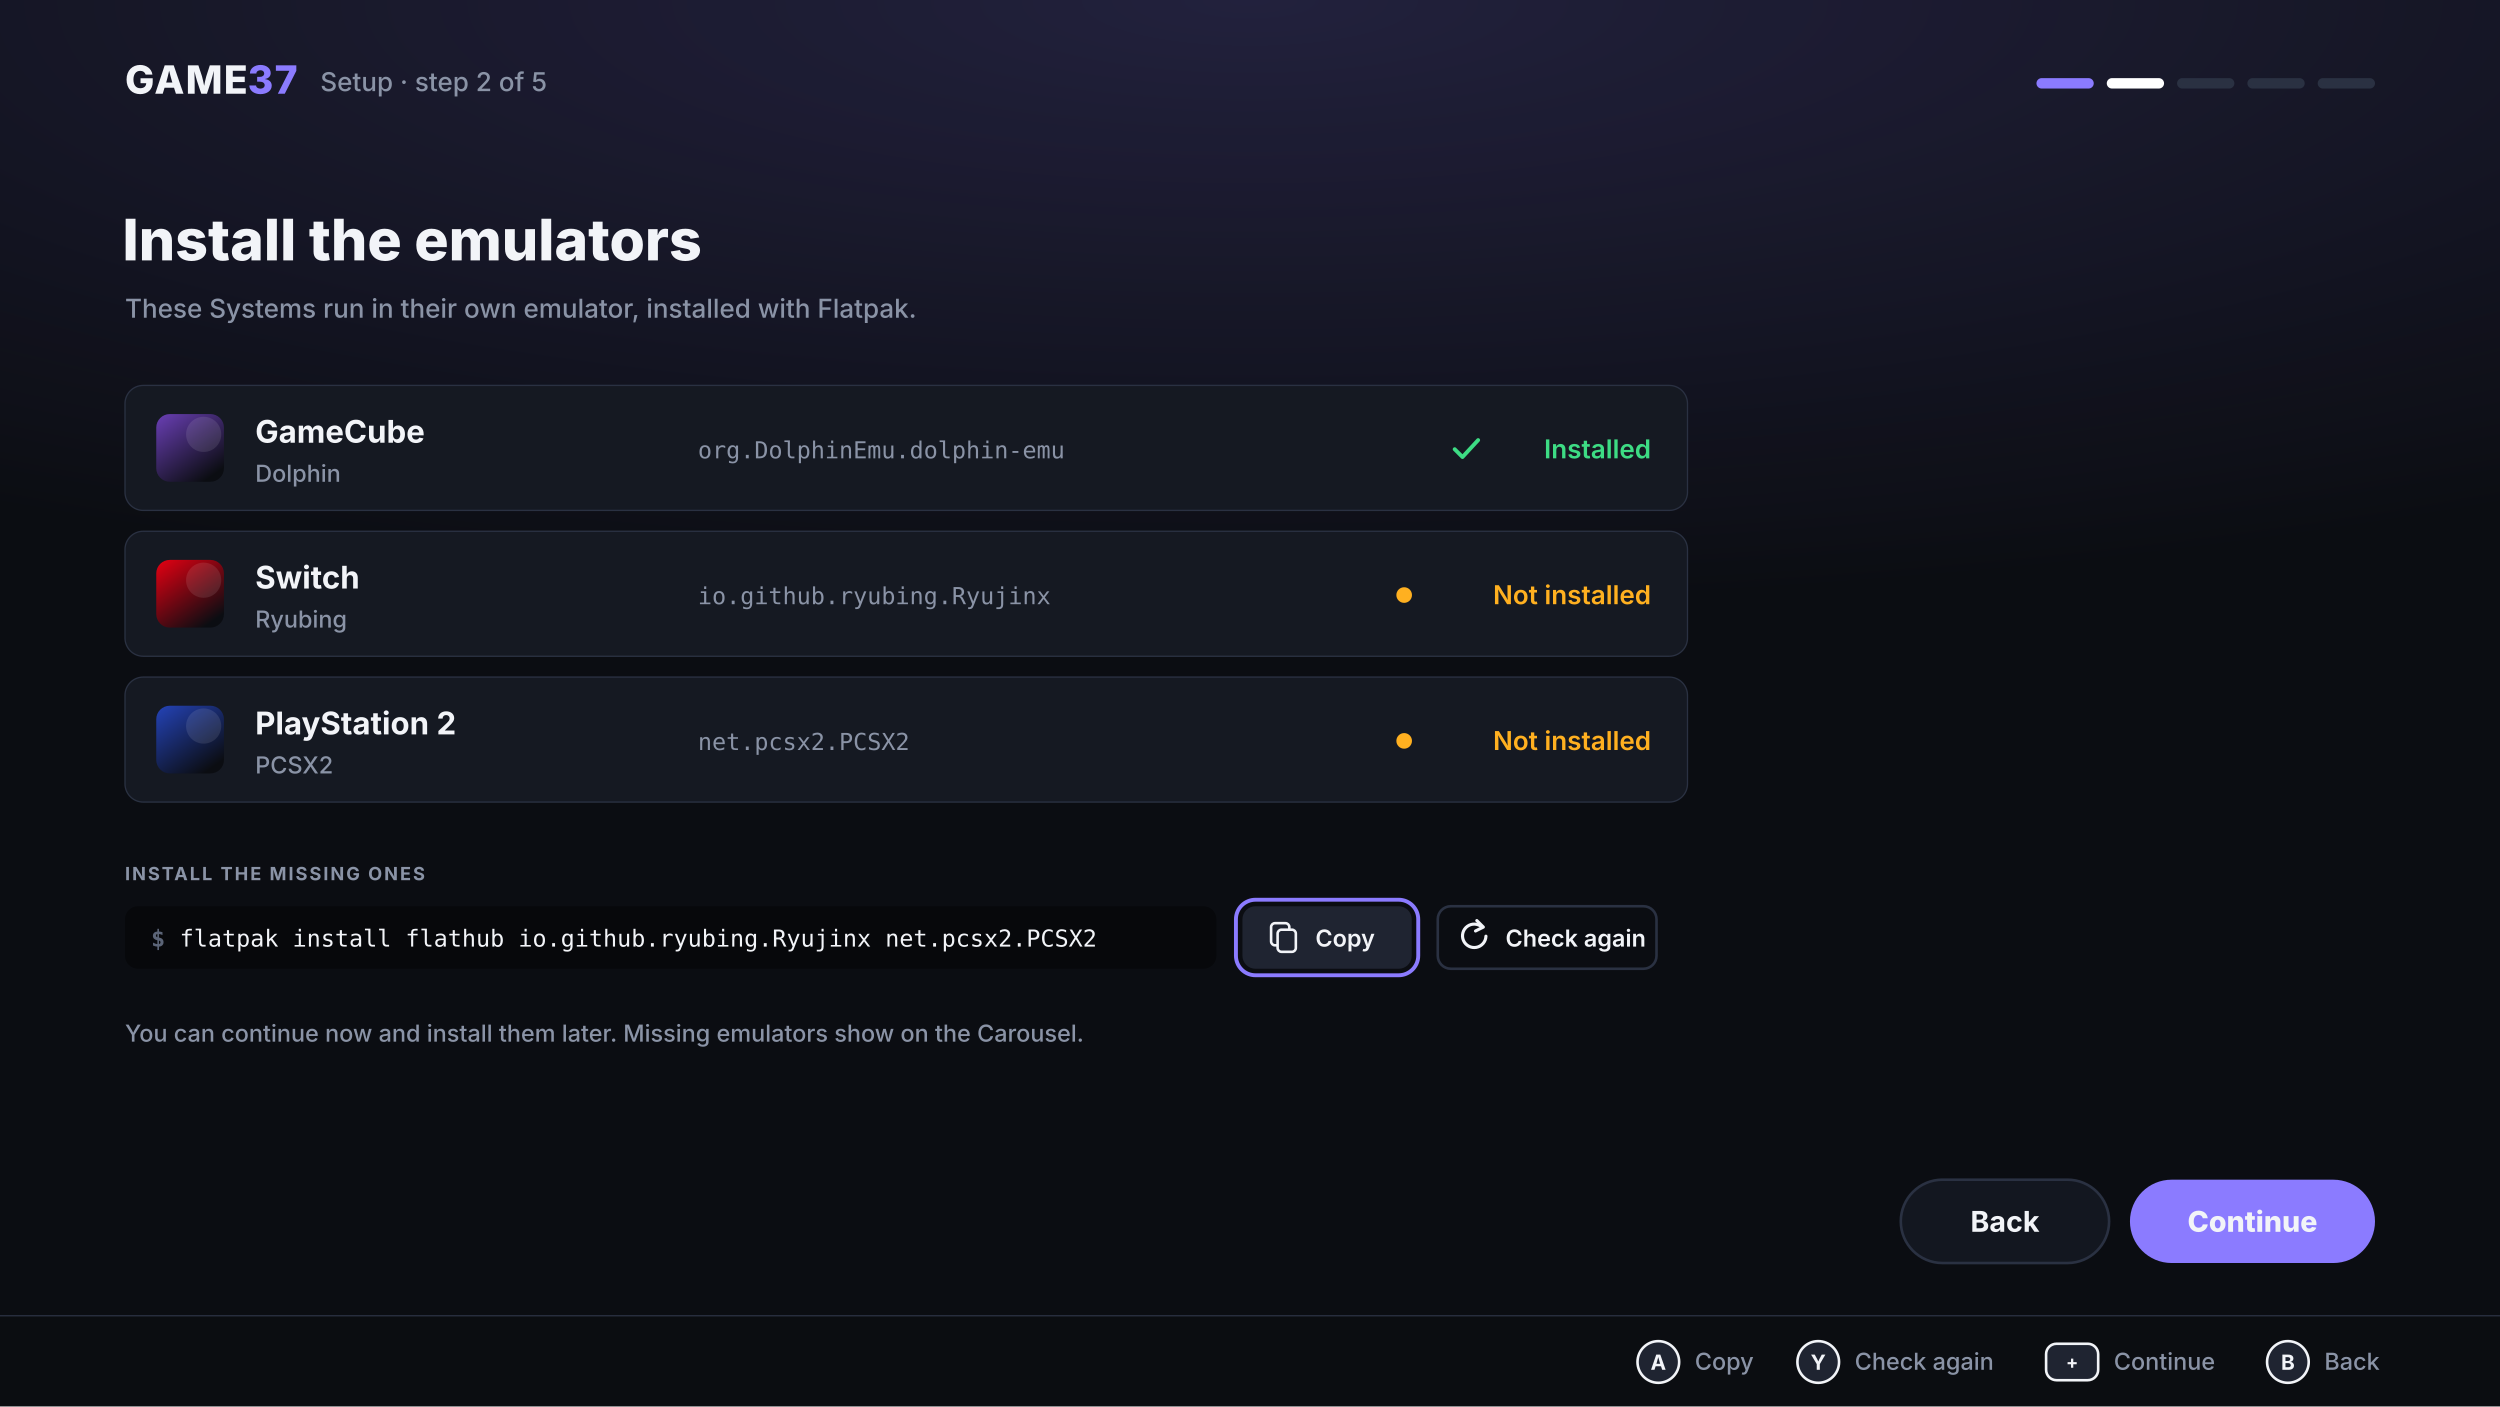
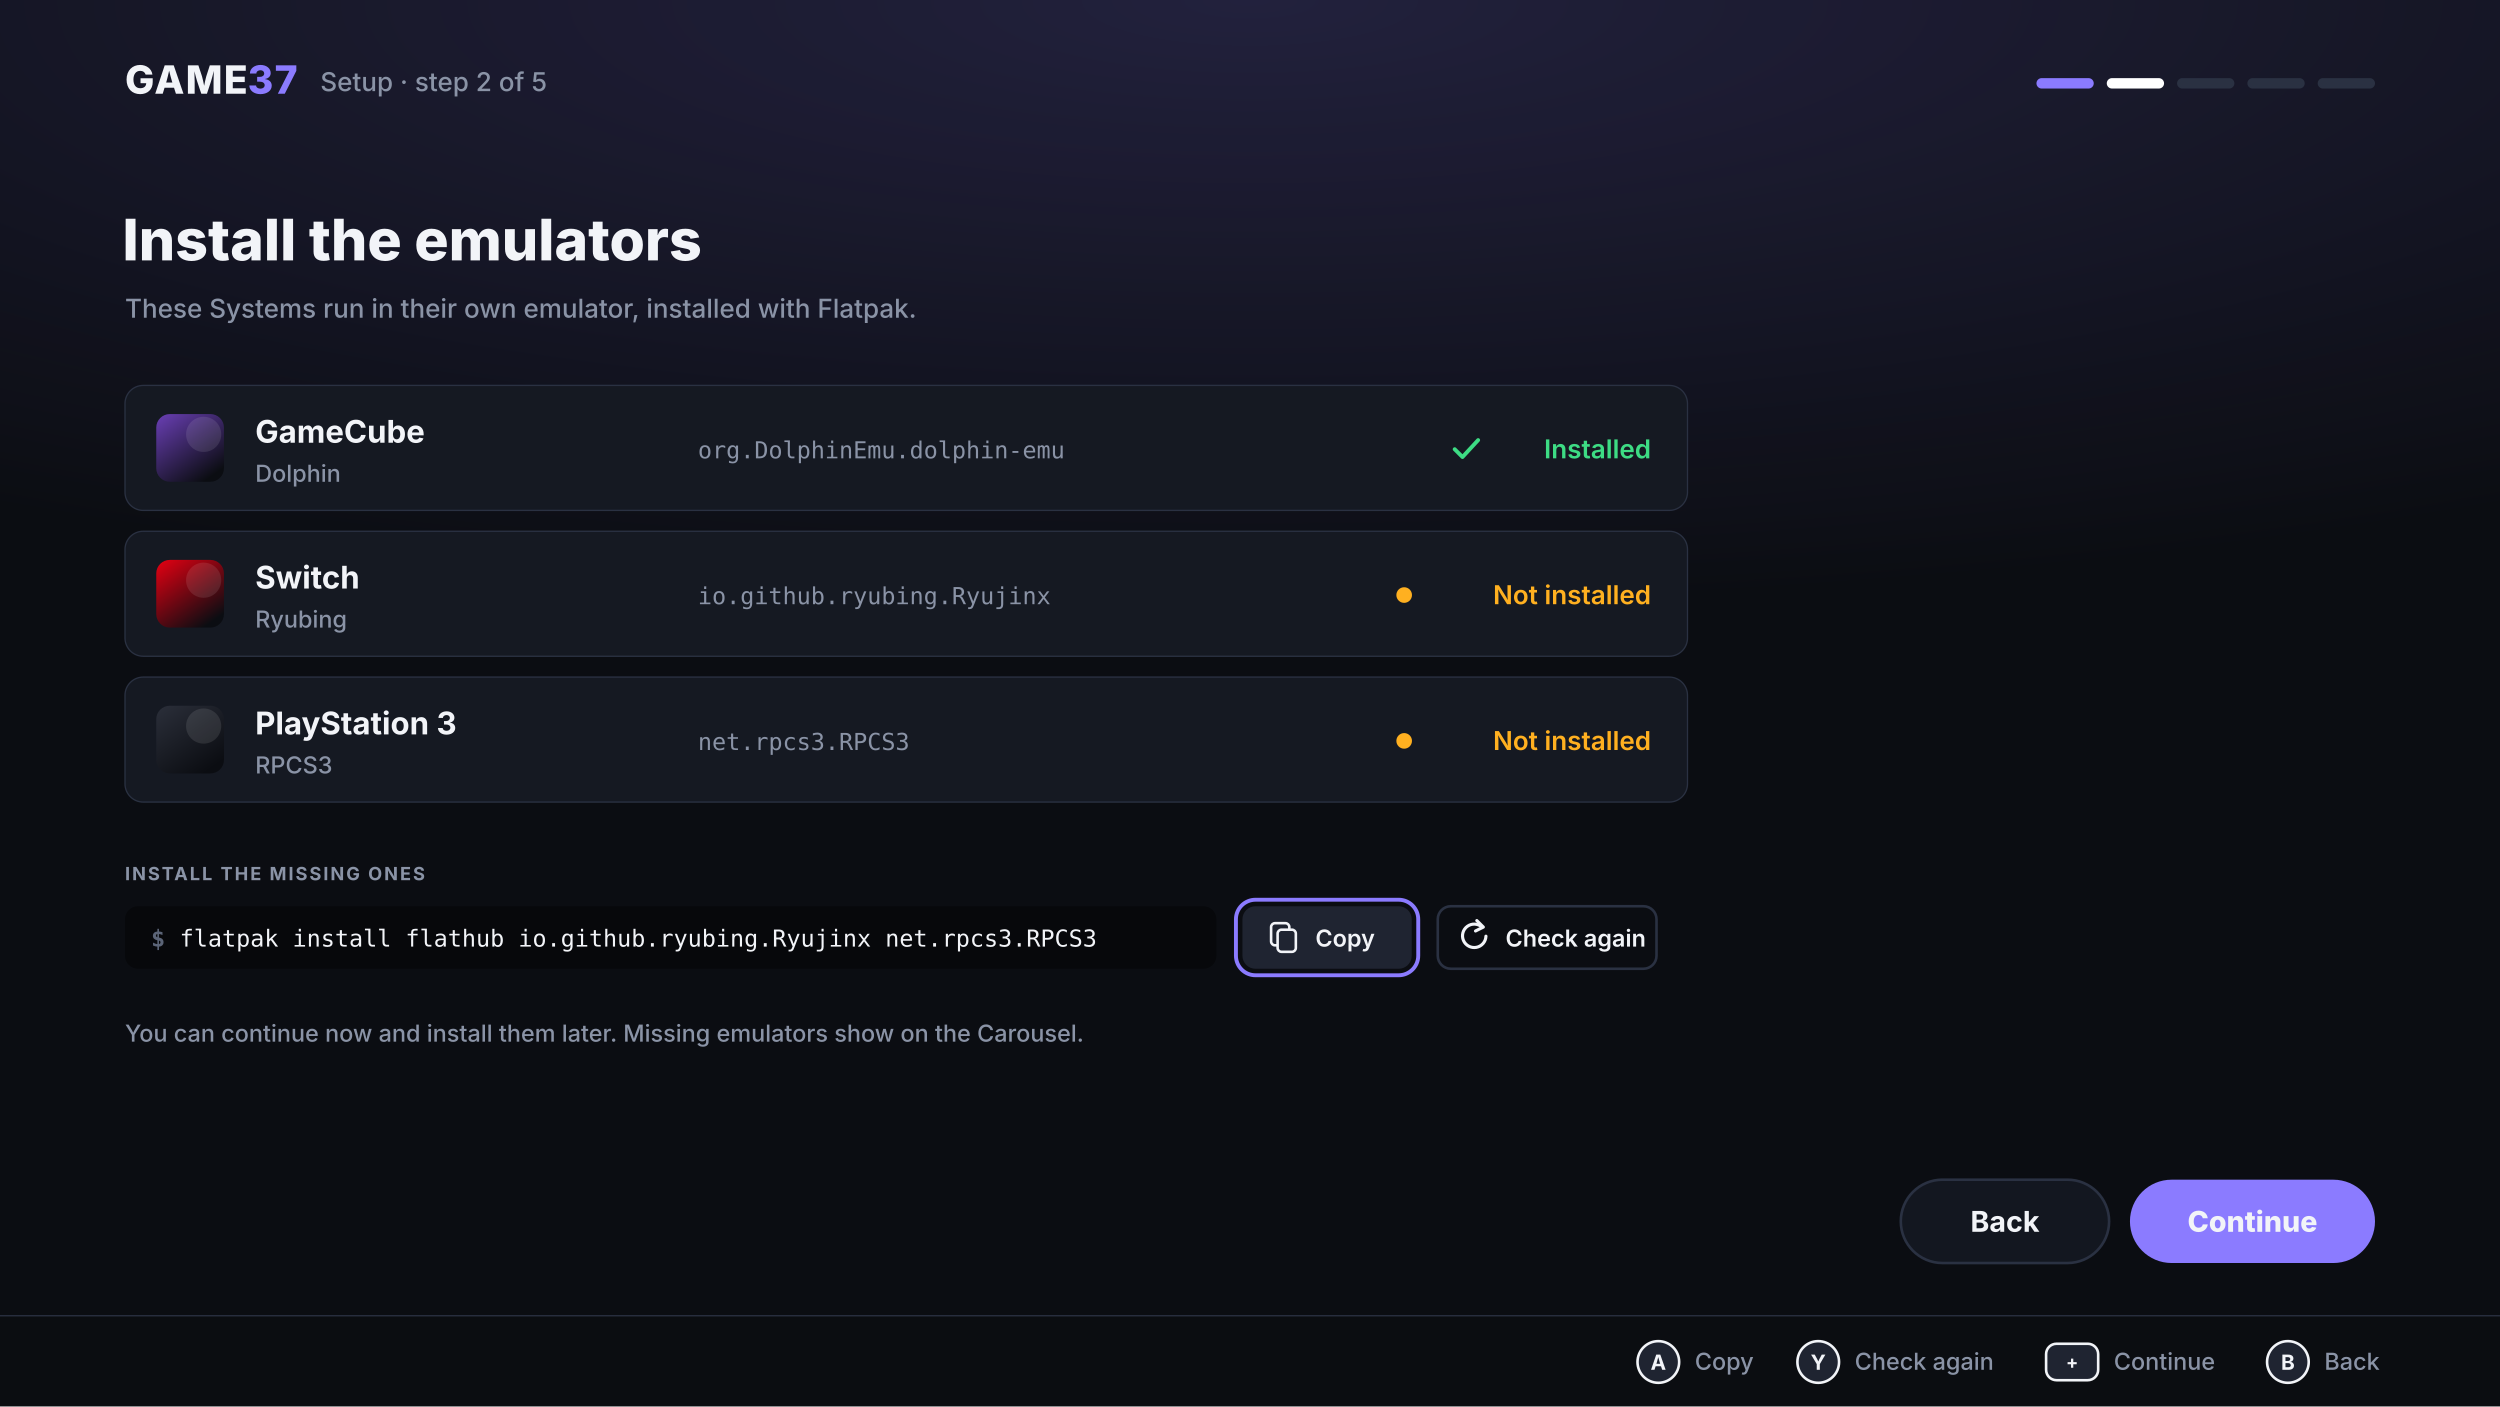
<svg xmlns="http://www.w3.org/2000/svg" width="1920" height="1080" viewBox="0 0 1920 1080">
  <defs>
    <radialGradient id="rg1" cx="0.5" cy="0" r="0.9">
      <stop offset="0" stop-color="#8B7BFF" stop-opacity="0.18" />
      <stop offset="1" stop-color="#8B7BFF" stop-opacity="0" />
    </radialGradient>
    <linearGradient id="lg2" x1="0" y1="0" x2="0.7" y2="1">
      <stop offset="0" stop-color="#6A3FB5" stop-opacity="1" />
      <stop offset="1" stop-color="#0B0D12" stop-opacity="1" />
    </linearGradient>
    <linearGradient id="lg3" x1="0" y1="0" x2="0.7" y2="1">
      <stop offset="0" stop-color="#E60012" stop-opacity="1" />
      <stop offset="1" stop-color="#0B0D12" stop-opacity="1" />
    </linearGradient>
    <linearGradient id="lg4" x1="0" y1="0" x2="0.7" y2="1">
-       <stop offset="0" stop-color="#2443B8" stop-opacity="1" />
+       <stop offset="0" stop-color="#2B2F3A" stop-opacity="1" />
      <stop offset="1" stop-color="#0B0D12" stop-opacity="1" />
    </linearGradient>
  </defs>
  <rect x="0.0" y="0.0" width="1920.0" height="1080.0" rx="0" fill="#0B0D12" fill-opacity="1" />
  <rect x="0.0" y="0.0" width="1920.0" height="520.0" rx="0" fill="url(#rg1)" fill-opacity="1" />
  <text x="96" y="72" font-family="Inter, 'Helvetica Neue', Arial, sans-serif" font-size="30" font-weight="800" fill="#F2F4F8" letter-spacing="1">GAME<tspan fill="#8B7BFF">37</tspan>
  </text>
  <text x="246.0" y="70.0" font-family="Inter, 'Helvetica Neue', Arial, sans-serif" font-size="20" font-weight="500" fill="#8A93A6" fill-opacity="1" text-anchor="start" letter-spacing="0">Setup · step 2 of 5</text>
  <rect x="1564.0" y="60.0" width="44.0" height="8.0" rx="4" fill="#8B7BFF" fill-opacity="1" />
  <rect x="1618.0" y="60.0" width="44.0" height="8.0" rx="4" fill="#FFFFFF" fill-opacity="1" />
  <rect x="1672.0" y="60.0" width="44.0" height="8.0" rx="4" fill="#2A3142" fill-opacity="1" />
  <rect x="1726.0" y="60.0" width="44.0" height="8.0" rx="4" fill="#2A3142" fill-opacity="1" />
  <rect x="1780.0" y="60.0" width="44.0" height="8.0" rx="4" fill="#2A3142" fill-opacity="1" />
  <text x="94.0" y="200.0" font-family="Inter, 'Helvetica Neue', Arial, sans-serif" font-size="44" font-weight="800" fill="#F2F4F8" fill-opacity="1" text-anchor="start" letter-spacing="0">Install the emulators</text>
  <text x="96.0" y="244.0" font-family="Inter, 'Helvetica Neue', Arial, sans-serif" font-size="20" font-weight="500" fill="#8A93A6" fill-opacity="1" text-anchor="start" letter-spacing="0">These Systems run in their own emulator, installed with Flatpak.</text>
  <rect x="96.0" y="296.0" width="1200.0" height="96.0" rx="14" fill="#151922" fill-opacity="1" stroke="#2A3142" stroke-width="1" />
  <rect x="120.0" y="318.0" width="52.0" height="52.0" rx="10.4" fill="url(#lg2)" fill-opacity="1" />
  <circle cx="156.4" cy="333.6" r="13.5" fill="#FFFFFF" fill-opacity="0.1" />
  <text x="196.0" y="340.0" font-family="Inter, 'Helvetica Neue', Arial, sans-serif" font-size="24" font-weight="700" fill="#F2F4F8" fill-opacity="1" text-anchor="start" letter-spacing="0">GameCube</text>
  <text x="196.0" y="370.0" font-family="Inter, 'Helvetica Neue', Arial, sans-serif" font-size="18" font-weight="500" fill="#8A93A6" fill-opacity="1" text-anchor="start" letter-spacing="0">Dolphin</text>
  <text x="536.0" y="352.0" font-family="'JetBrains Mono', 'DejaVu Sans Mono', monospace" font-size="18" font-weight="500" fill="#8A93A6" fill-opacity="1" text-anchor="start" letter-spacing="0">org.DolphinEmu.dolphin-emu</text>
  <text x="1268.0" y="352.0" font-family="Inter, 'Helvetica Neue', Arial, sans-serif" font-size="20" font-weight="600" fill="#3DDC84" fill-opacity="1" text-anchor="end" letter-spacing="0">Installed</text>
  <path d="M1117.2,345 l6,6 l12,-13" fill="none" stroke="#3DDC84" stroke-width="3" stroke-linecap="round" stroke-linejoin="round" />
  <rect x="96.0" y="408.0" width="1200.0" height="96.0" rx="14" fill="#151922" fill-opacity="1" stroke="#2A3142" stroke-width="1" />
  <rect x="120.0" y="430.0" width="52.0" height="52.0" rx="10.4" fill="url(#lg3)" fill-opacity="1" />
  <circle cx="156.4" cy="445.6" r="13.5" fill="#FFFFFF" fill-opacity="0.1" />
  <text x="196.0" y="452.0" font-family="Inter, 'Helvetica Neue', Arial, sans-serif" font-size="24" font-weight="700" fill="#F2F4F8" fill-opacity="1" text-anchor="start" letter-spacing="0">Switch</text>
  <text x="196.0" y="482.0" font-family="Inter, 'Helvetica Neue', Arial, sans-serif" font-size="18" font-weight="500" fill="#8A93A6" fill-opacity="1" text-anchor="start" letter-spacing="0">Ryubing</text>
  <text x="536.0" y="464.0" font-family="'JetBrains Mono', 'DejaVu Sans Mono', monospace" font-size="18" font-weight="500" fill="#8A93A6" fill-opacity="1" text-anchor="start" letter-spacing="0">io.github.ryubing.Ryujinx</text>
  <text x="1268.0" y="464.0" font-family="Inter, 'Helvetica Neue', Arial, sans-serif" font-size="20" font-weight="600" fill="#FFB020" fill-opacity="1" text-anchor="end" letter-spacing="0">Not installed</text>
  <circle cx="1078.4" cy="457.0" r="6.0" fill="#FFB020" fill-opacity="1" />
  <rect x="96.0" y="520.0" width="1200.0" height="96.0" rx="14" fill="#151922" fill-opacity="1" stroke="#2A3142" stroke-width="1" />
  <rect x="120.0" y="542.0" width="52.0" height="52.0" rx="10.4" fill="url(#lg4)" fill-opacity="1" />
  <circle cx="156.4" cy="557.6" r="13.5" fill="#FFFFFF" fill-opacity="0.1" />
-   <text x="196.0" y="564.0" font-family="Inter, 'Helvetica Neue', Arial, sans-serif" font-size="24" font-weight="700" fill="#F2F4F8" fill-opacity="1" text-anchor="start" letter-spacing="0">PlayStation 2</text>
-   <text x="196.0" y="594.0" font-family="Inter, 'Helvetica Neue', Arial, sans-serif" font-size="18" font-weight="500" fill="#8A93A6" fill-opacity="1" text-anchor="start" letter-spacing="0">PCSX2</text>
-   <text x="536.0" y="576.0" font-family="'JetBrains Mono', 'DejaVu Sans Mono', monospace" font-size="18" font-weight="500" fill="#8A93A6" fill-opacity="1" text-anchor="start" letter-spacing="0">net.pcsx2.PCSX2</text>
+   <text x="196.0" y="564.0" font-family="Inter, 'Helvetica Neue', Arial, sans-serif" font-size="24" font-weight="700" fill="#F2F4F8" fill-opacity="1" text-anchor="start" letter-spacing="0">PlayStation 3</text>
+   <text x="196.0" y="594.0" font-family="Inter, 'Helvetica Neue', Arial, sans-serif" font-size="18" font-weight="500" fill="#8A93A6" fill-opacity="1" text-anchor="start" letter-spacing="0">RPCS3</text>
+   <text x="536.0" y="576.0" font-family="'JetBrains Mono', 'DejaVu Sans Mono', monospace" font-size="18" font-weight="500" fill="#8A93A6" fill-opacity="1" text-anchor="start" letter-spacing="0">net.rpcs3.RPCS3</text>
  <text x="1268.0" y="576.0" font-family="Inter, 'Helvetica Neue', Arial, sans-serif" font-size="20" font-weight="600" fill="#FFB020" fill-opacity="1" text-anchor="end" letter-spacing="0">Not installed</text>
  <circle cx="1078.4" cy="569.0" r="6.0" fill="#FFB020" fill-opacity="1" />
  <text x="96.0" y="676.0" font-family="Inter, 'Helvetica Neue', Arial, sans-serif" font-size="14" font-weight="700" fill="#8A93A6" fill-opacity="1" text-anchor="start" letter-spacing="1.5">INSTALL THE MISSING ONES</text>
  <rect x="96.0" y="696.0" width="838.2" height="48.0" rx="10" fill="#000000" fill-opacity="0.4" />
  <text x="116.0" y="727.0" font-family="'JetBrains Mono', 'DejaVu Sans Mono', monospace" font-size="18" font-weight="600" fill="#5B6477" fill-opacity="1" text-anchor="start" letter-spacing="0">$</text>
-   <text x="138.0" y="727.0" font-family="'JetBrains Mono', 'DejaVu Sans Mono', monospace" font-size="18" font-weight="500" fill="#F2F4F8" fill-opacity="1" text-anchor="start" letter-spacing="0">flatpak install flathub io.github.ryubing.Ryujinx net.pcsx2.PCSX2</text>
+   <text x="138.0" y="727.0" font-family="'JetBrains Mono', 'DejaVu Sans Mono', monospace" font-size="18" font-weight="500" fill="#F2F4F8" fill-opacity="1" text-anchor="start" letter-spacing="0">flatpak install flathub io.github.ryubing.Ryujinx net.rpcs3.RPCS3</text>
  <rect x="949.2" y="691.0" width="140.0" height="58.0" rx="15" fill="none" fill-opacity="1" stroke="#8B7BFF" stroke-width="3" />
  <rect x="954.2" y="696.0" width="130.0" height="48.0" rx="10" fill="#1F2431" fill-opacity="1" />
  <rect x="976.2" y="709.0" width="14.0" height="17.0" rx="3" fill="none" fill-opacity="1" stroke="#F2F4F8" stroke-width="2" />
  <rect x="981.2" y="714.0" width="14.0" height="17.0" rx="3" fill="#1F2431" fill-opacity="1" stroke="#F2F4F8" stroke-width="2" />
  <text x="1010.2" y="727.0" font-family="Inter, 'Helvetica Neue', Arial, sans-serif" font-size="18" font-weight="600" fill="#F2F4F8" fill-opacity="1" text-anchor="start" letter-spacing="0">Copy</text>
  <rect x="1104.2" y="696.0" width="168.0" height="48.0" rx="10" fill="none" fill-opacity="1" stroke="#2A3142" stroke-width="2" />
  <path d="M1138.2,712 a9,9 0 1,0 3,7" fill="none" stroke="#F2F4F8" stroke-width="2.4" stroke-linecap="round" />
  <path d="M1134.2,707 l5,5 l-6,3" fill="none" stroke="#F2F4F8" stroke-width="2.4" stroke-linecap="round" stroke-linejoin="round" />
  <text x="1156.2" y="727.0" font-family="Inter, 'Helvetica Neue', Arial, sans-serif" font-size="18" font-weight="600" fill="#F2F4F8" fill-opacity="1" text-anchor="start" letter-spacing="0">Check again</text>
  <text x="96.0" y="800.0" font-family="Inter, 'Helvetica Neue', Arial, sans-serif" font-size="18" font-weight="500" fill="#8A93A6" fill-opacity="1" text-anchor="start" letter-spacing="0">You can continue now and install them later. Missing emulators show on the Carousel.</text>
  <rect x="1635.8" y="906.0" width="188.2" height="64.0" rx="32" fill="#8B7BFF" fill-opacity="1" />
  <text x="1729.9" y="946.0" font-family="Inter, 'Helvetica Neue', Arial, sans-serif" font-size="22" font-weight="800" fill="#F2F4F8" fill-opacity="1" text-anchor="middle" letter-spacing="0">Continue</text>
  <rect x="1459.8" y="906.0" width="160.0" height="64.0" rx="32" fill="#151922" fill-opacity="0.85" stroke="#2A3142" stroke-width="2" />
  <text x="1539.8" y="946.0" font-family="Inter, 'Helvetica Neue', Arial, sans-serif" font-size="22" font-weight="700" fill="#F2F4F8" fill-opacity="1" text-anchor="middle" letter-spacing="0">Back</text>
  <rect x="0.0" y="1010.0" width="1920.0" height="70.0" rx="0" fill="#0B0D12" fill-opacity="0.92" />
  <rect x="0.0" y="1010.0" width="1920.0" height="1.0" rx="0" fill="#2A3142" fill-opacity="1" />
  <text x="1785.1" y="1052.0" font-family="Inter, 'Helvetica Neue', Arial, sans-serif" font-size="18" font-weight="500" fill="#8A93A6" fill-opacity="1" text-anchor="start" letter-spacing="0">Back</text>
  <circle cx="1757.1" cy="1046.0" r="16.0" fill="#1F2431" fill-opacity="1" stroke="#F2F4F8" stroke-width="2" />
  <text x="1757.1" y="1052.0" font-family="Inter, 'Helvetica Neue', Arial, sans-serif" font-size="16" font-weight="700" fill="#F2F4F8" fill-opacity="1" text-anchor="middle" letter-spacing="0">B</text>
  <text x="1623.4" y="1052.0" font-family="Inter, 'Helvetica Neue', Arial, sans-serif" font-size="18" font-weight="500" fill="#8A93A6" fill-opacity="1" text-anchor="start" letter-spacing="0">Continue</text>
  <rect x="1571.4" y="1032.0" width="40.0" height="28.0" rx="8" fill="#1F2431" fill-opacity="1" stroke="#F2F4F8" stroke-width="2" />
  <text x="1591.4" y="1051.0" font-family="Inter, 'Helvetica Neue', Arial, sans-serif" font-size="14" font-weight="700" fill="#F2F4F8" fill-opacity="1" text-anchor="middle" letter-spacing="0">+</text>
  <text x="1424.4" y="1052.0" font-family="Inter, 'Helvetica Neue', Arial, sans-serif" font-size="18" font-weight="500" fill="#8A93A6" fill-opacity="1" text-anchor="start" letter-spacing="0">Check again</text>
  <circle cx="1396.4" cy="1046.0" r="16.0" fill="#1F2431" fill-opacity="1" stroke="#F2F4F8" stroke-width="2" />
  <text x="1396.4" y="1052.0" font-family="Inter, 'Helvetica Neue', Arial, sans-serif" font-size="16" font-weight="700" fill="#F2F4F8" fill-opacity="1" text-anchor="middle" letter-spacing="0">Y</text>
  <text x="1301.6" y="1052.0" font-family="Inter, 'Helvetica Neue', Arial, sans-serif" font-size="18" font-weight="500" fill="#8A93A6" fill-opacity="1" text-anchor="start" letter-spacing="0">Copy</text>
  <circle cx="1273.6" cy="1046.0" r="16.0" fill="#1F2431" fill-opacity="1" stroke="#F2F4F8" stroke-width="2" />
  <text x="1273.6" y="1052.0" font-family="Inter, 'Helvetica Neue', Arial, sans-serif" font-size="16" font-weight="700" fill="#F2F4F8" fill-opacity="1" text-anchor="middle" letter-spacing="0">A</text>
</svg>
